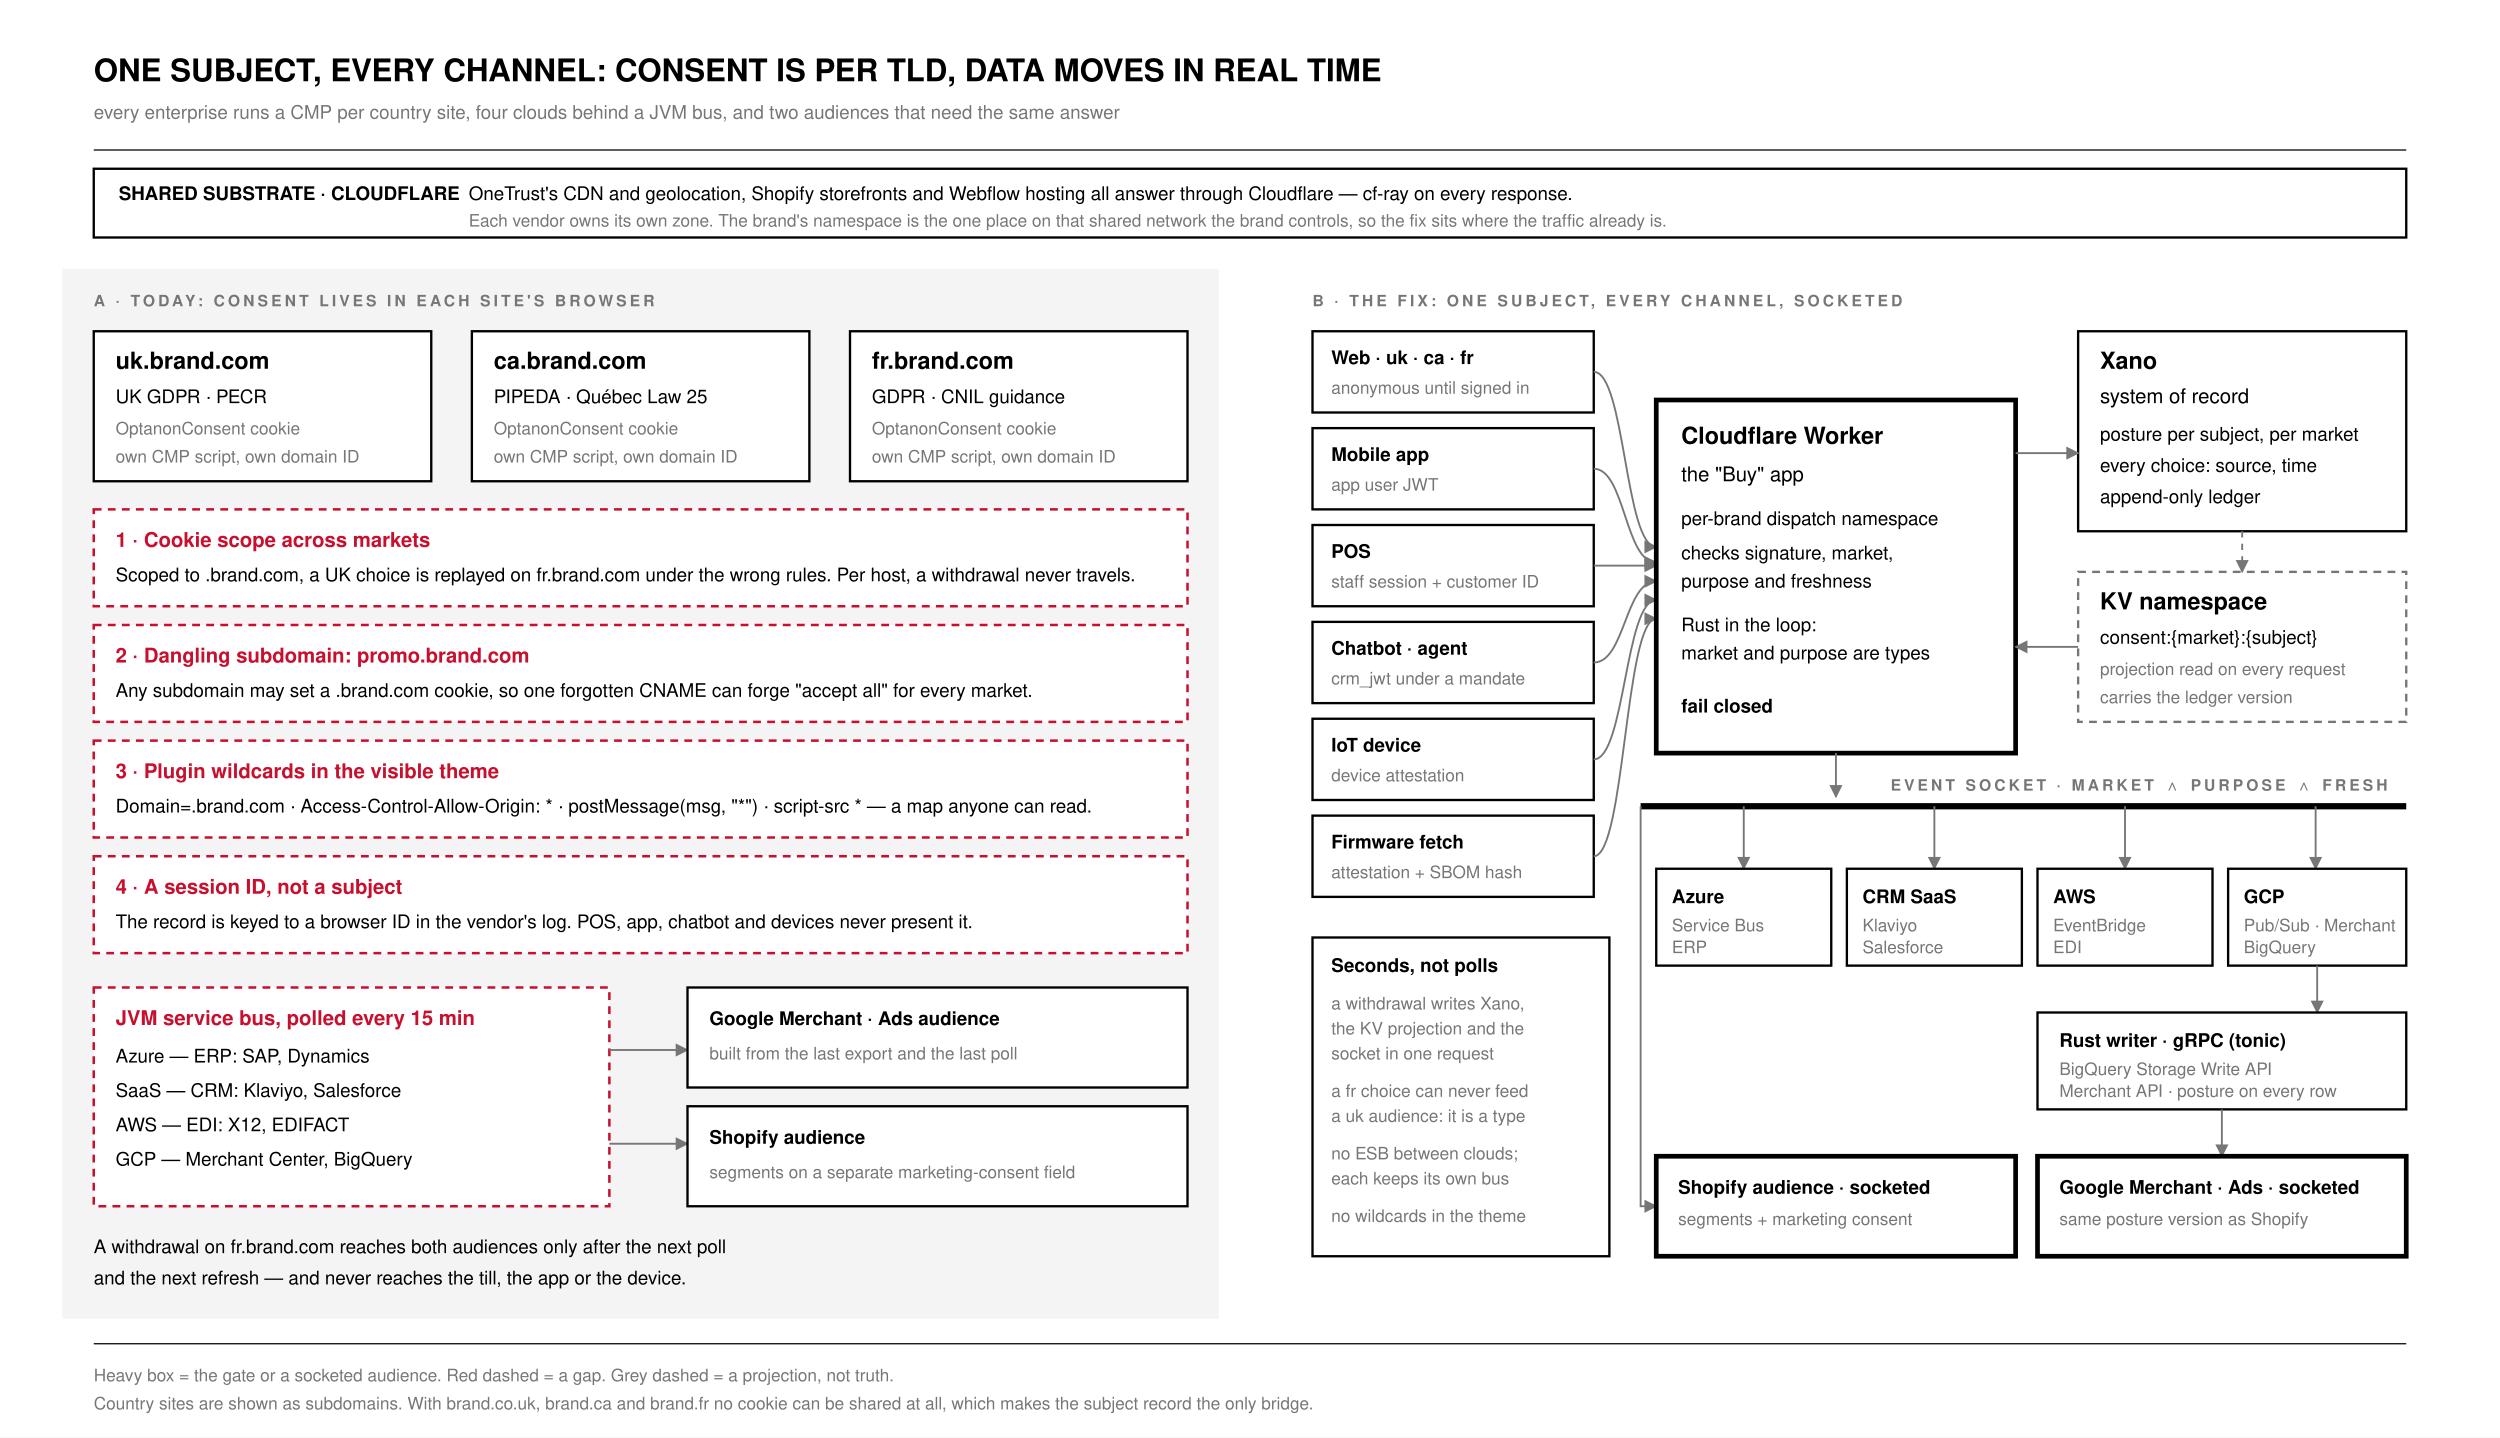
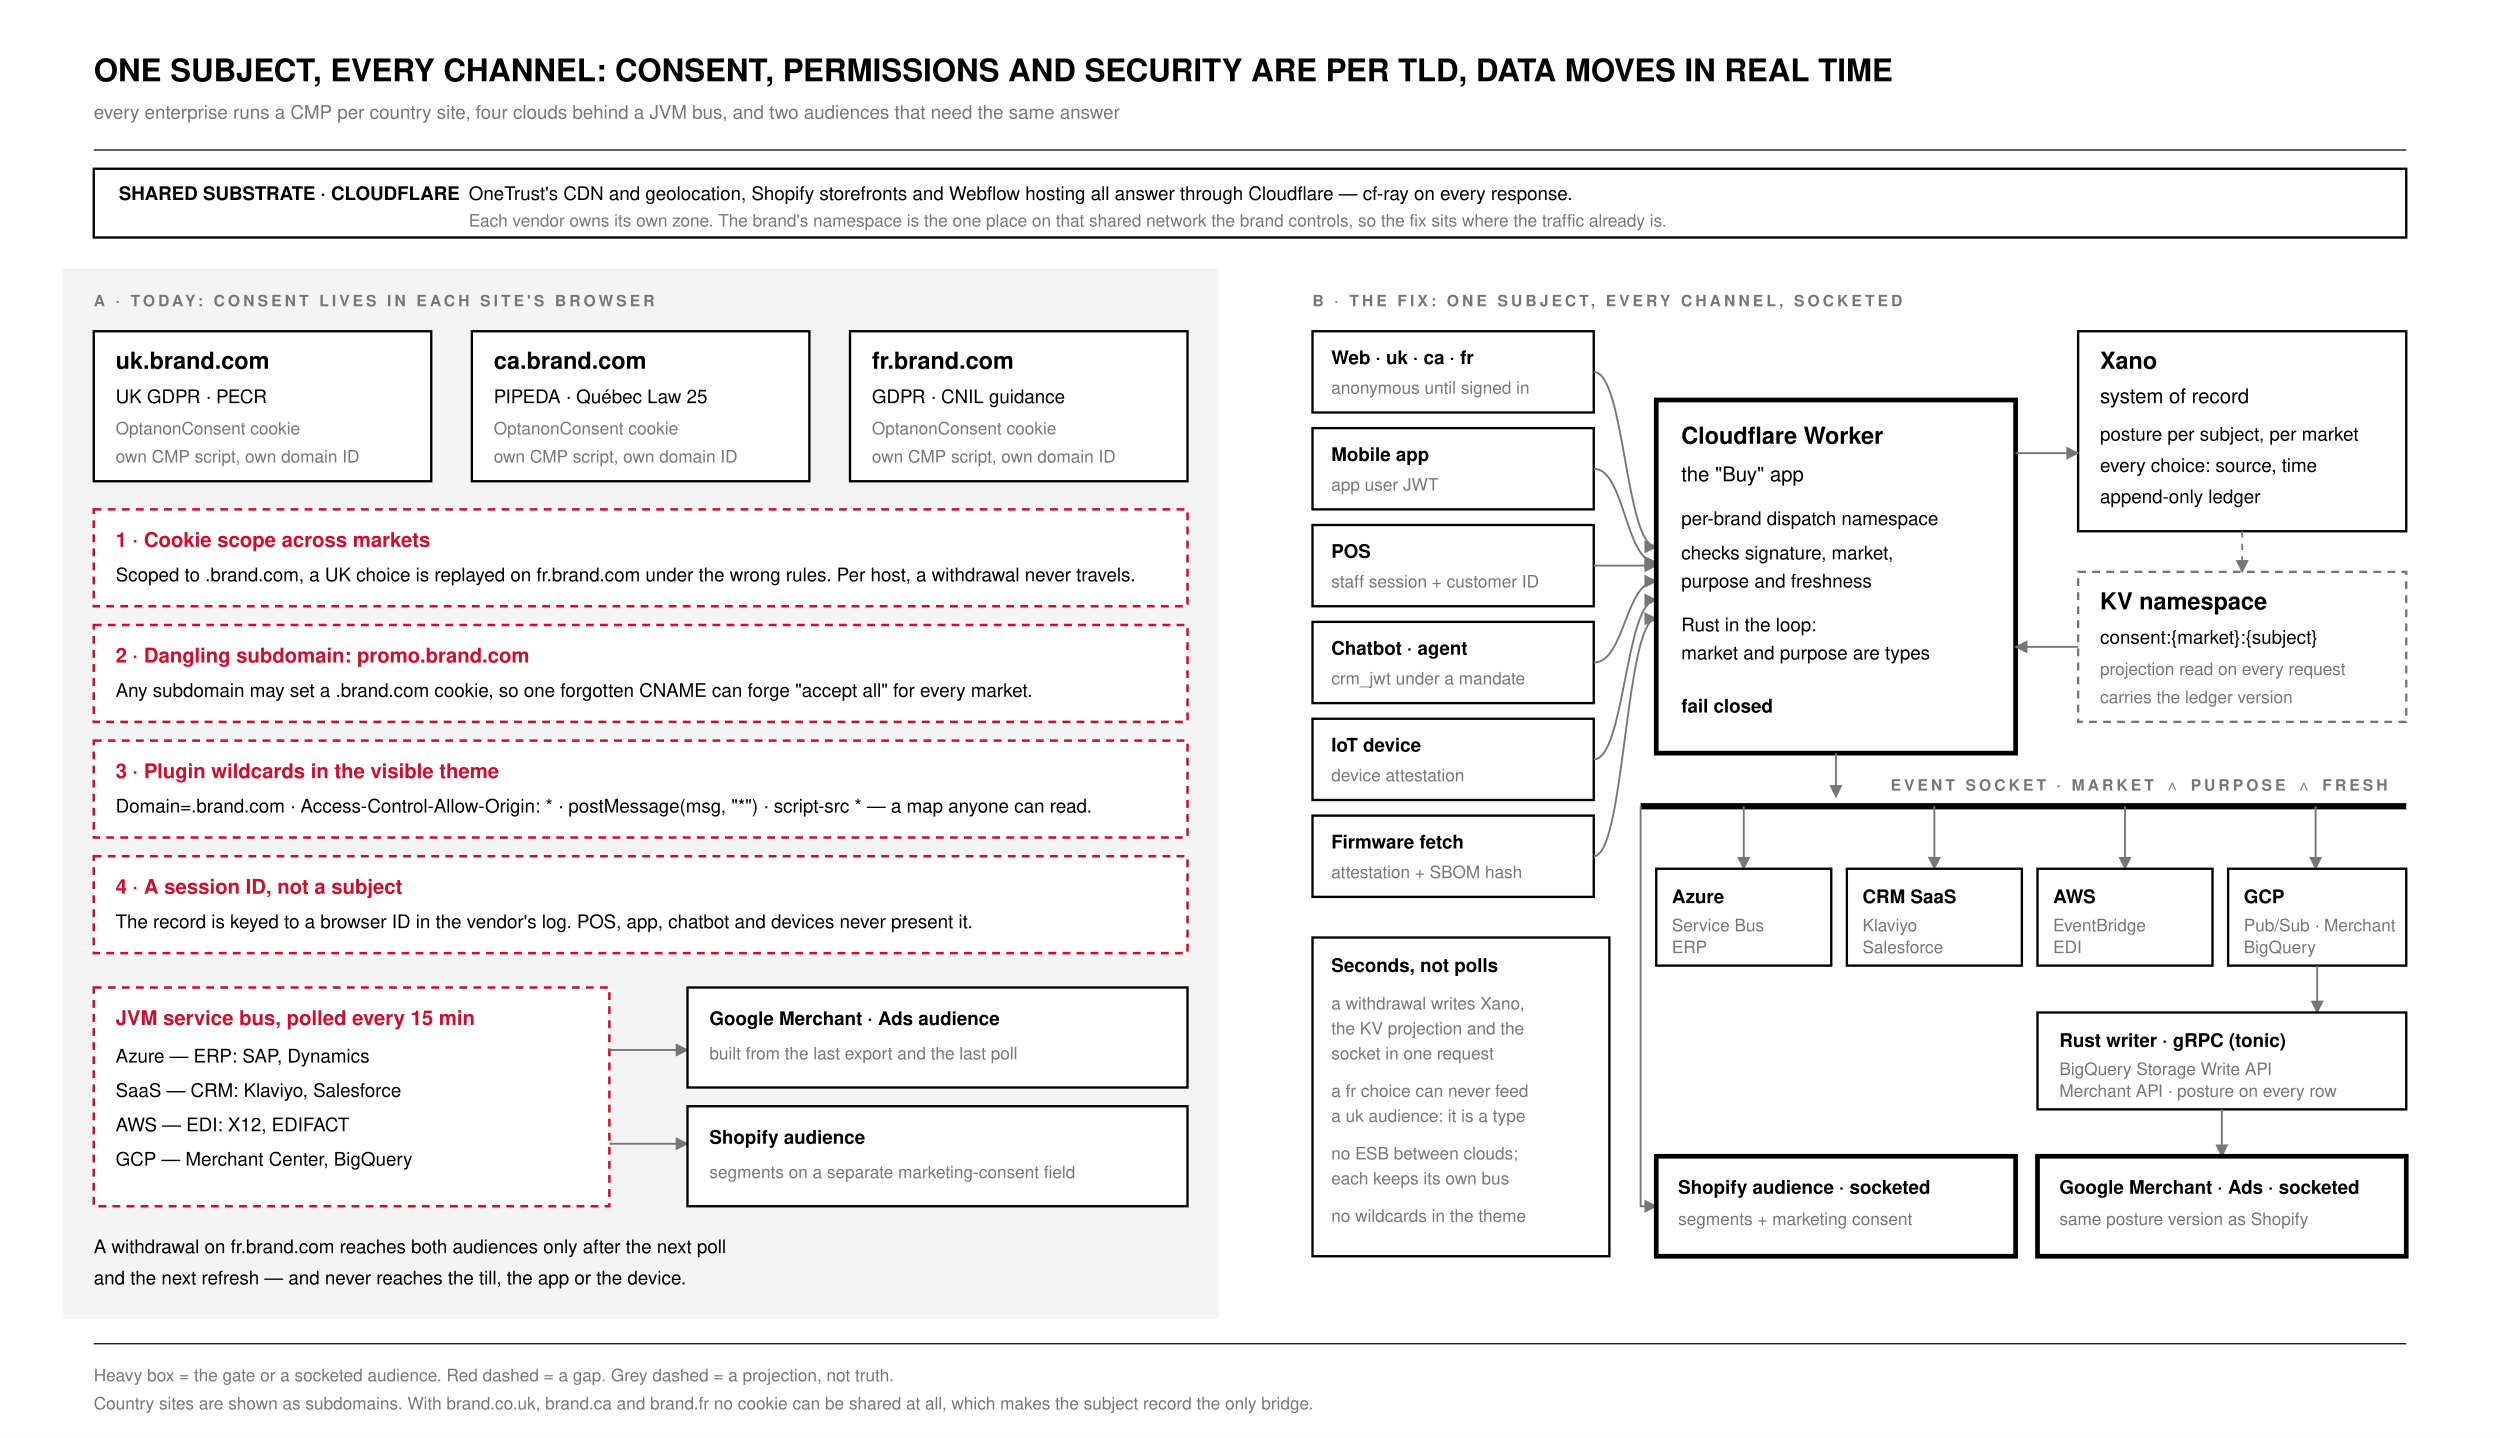
<svg xmlns="http://www.w3.org/2000/svg" version="1.1" viewBox="0 0 1600 920" role="img" aria-labelledby="t d">
  <defs>
    <style>
 .h{font:700 20px Helvetica,Arial,sans-serif;fill:#000}
 .sec{font:700 10px Helvetica,Arial,sans-serif;fill:#767676;letter-spacing:.2em}
 .bt{font:700 15px Helvetica,Arial,sans-serif;fill:#000}
 .k{font:700 12px Helvetica,Arial,sans-serif;fill:#000}
 .b{font:13px Helvetica,Arial,sans-serif;fill:#000}
 .c{font:12px Helvetica,Arial,sans-serif;fill:#000}
 .g{font:12px Helvetica,Arial,sans-serif;fill:#767676}
 .s{font:11px Helvetica,Arial,sans-serif;fill:#767676}
 .r{font:700 13px Helvetica,Arial,sans-serif;fill:#c8102e}
 .box{fill:#fff;stroke:#000;stroke-width:1.5}
 .goal{fill:#fff;stroke:#000;stroke-width:3}
 .gap{fill:#fff;stroke:#c8102e;stroke-width:1.6;stroke-dasharray:5 4}
 .proj{fill:#fff;stroke:#767676;stroke-width:1.5;stroke-dasharray:5 4}
 .band{fill:#f4f4f4;stroke:none}
 .rule{stroke:#000;stroke-width:.8;fill:none}
 .sock{stroke:#000;stroke-width:4;fill:none}
 .ln{stroke:#767676;stroke-width:1.2;fill:none}
 .dash{stroke:#767676;stroke-width:1.2;fill:none;stroke-dasharray:4 4}
 .ah{fill:#767676}
</style>
    <marker id="a" viewBox="0 0 10 10" refX="9" refY="5" markerWidth="7" markerHeight="7" orient="auto">
      <path class="ah" d="M0,0L10,5L0,10z" />
    </marker>
  </defs>
  <rect width="1600" height="920" fill="#fff" />
-   <text class="h" x="60" y="52">ONE SUBJECT, EVERY CHANNEL: CONSENT IS PER TLD, DATA MOVES IN REAL TIME</text>
+   <text class="h" x="60" y="52">ONE SUBJECT, EVERY CHANNEL: CONSENT, PERMISSIONS AND SECURITY ARE PER TLD, DATA MOVES IN REAL TIME</text>
  <text class="g" x="60" y="76">every enterprise runs a CMP per country site, four clouds behind a JVM bus, and two audiences that need the same answer</text>
  <path class="rule" d="M60,96H1540" />
  <rect class="box" x="60" y="108" width="1480" height="44" />
  <text class="k" x="76" y="128">SHARED SUBSTRATE · CLOUDFLARE</text>
  <text class="c" x="300" y="128">OneTrust's CDN and geolocation, Shopify storefronts and Webflow hosting all answer through Cloudflare — cf-ray on every response.</text>
  <text class="s" x="300" y="145">Each vendor owns its own zone. The brand's namespace is the one place on that shared network the brand controls, so the fix sits where the traffic already is.</text>
  <g transform="translate(0,60)">
    <rect class="band" x="40" y="112" width="740" height="672" />
    <text class="sec" x="60" y="136">A · TODAY: CONSENT LIVES IN EACH SITE'S BROWSER</text>
    <rect class="box" x="60" y="152" width="216" height="96" />
    <text class="bt" x="74" y="176">uk.brand.com</text>
    <text class="c" x="74" y="198">UK GDPR · PECR</text>
    <text class="s" x="74" y="218">OptanonConsent cookie</text>
    <text class="s" x="74" y="236">own CMP script, own domain ID</text>
    <rect class="box" x="302" y="152" width="216" height="96" />
    <text class="bt" x="316" y="176">ca.brand.com</text>
    <text class="c" x="316" y="198">PIPEDA · Québec Law 25</text>
    <text class="s" x="316" y="218">OptanonConsent cookie</text>
    <text class="s" x="316" y="236">own CMP script, own domain ID</text>
    <rect class="box" x="544" y="152" width="216" height="96" />
    <text class="bt" x="558" y="176">fr.brand.com</text>
    <text class="c" x="558" y="198">GDPR · CNIL guidance</text>
    <text class="s" x="558" y="218">OptanonConsent cookie</text>
    <text class="s" x="558" y="236">own CMP script, own domain ID</text>
    <rect class="gap" x="60" y="266" width="700" height="62" />
    <text class="r" x="74" y="290">1 · Cookie scope across markets</text>
    <text class="c" x="74" y="312">Scoped to .brand.com, a UK choice is replayed on fr.brand.com under the wrong rules. Per host, a withdrawal never travels.</text>
    <rect class="gap" x="60" y="340" width="700" height="62" />
    <text class="r" x="74" y="364">2 · Dangling subdomain: promo.brand.com</text>
    <text class="c" x="74" y="386">Any subdomain may set a .brand.com cookie, so one forgotten CNAME can forge "accept all" for every market.</text>
    <rect class="gap" x="60" y="414" width="700" height="62" />
    <text class="r" x="74" y="438">3 · Plugin wildcards in the visible theme</text>
    <text class="c" x="74" y="460">Domain=.brand.com · Access-Control-Allow-Origin: * · postMessage(msg, "*") · script-src * — a map anyone can read.</text>
    <rect class="gap" x="60" y="488" width="700" height="62" />
    <text class="r" x="74" y="512">4 · A session ID, not a subject</text>
    <text class="c" x="74" y="534">The record is keyed to a browser ID in the vendor's log. POS, app, chatbot and devices never present it.</text>
    <rect class="gap" x="60" y="572" width="330" height="140" />
    <text class="r" x="74" y="596">JVM service bus, polled every 15 min</text>
    <text class="c" x="74" y="620">Azure — ERP: SAP, Dynamics</text>
    <text class="c" x="74" y="642">SaaS — CRM: Klaviyo, Salesforce</text>
    <text class="c" x="74" y="664">AWS — EDI: X12, EDIFACT</text>
    <text class="c" x="74" y="686">GCP — Merchant Center, BigQuery</text>
    <path class="ln" d="M390,612H440" marker-end="url(#a)" />
    <path class="ln" d="M390,672H440" marker-end="url(#a)" />
    <rect class="box" x="440" y="572" width="320" height="64" />
    <text class="k" x="454" y="596">Google Merchant · Ads audience</text>
    <text class="s" x="454" y="618">built from the last export and the last poll</text>
    <rect class="box" x="440" y="648" width="320" height="64" />
    <text class="k" x="454" y="672">Shopify audience</text>
    <text class="s" x="454" y="694">segments on a separate marketing-consent field</text>
    <text class="c" x="60" y="742">A withdrawal on fr.brand.com reaches both audiences only after the next poll</text>
    <text class="c" x="60" y="762">and the next refresh — and never reaches the till, the app or the device.</text>
    <text class="sec" x="840" y="136">B · THE FIX: ONE SUBJECT, EVERY CHANNEL, SOCKETED</text>
    <rect class="box" x="840" y="152" width="180" height="52" />
    <text class="k" x="852" y="173">Web · uk · ca · fr</text>
    <text class="s" x="852" y="192">anonymous until signed in</text>
    <rect class="box" x="840" y="214" width="180" height="52" />
    <text class="k" x="852" y="235">Mobile app</text>
    <text class="s" x="852" y="254">app user JWT</text>
    <rect class="box" x="840" y="276" width="180" height="52" />
    <text class="k" x="852" y="297">POS</text>
    <text class="s" x="852" y="316">staff session + customer ID</text>
    <rect class="box" x="840" y="338" width="180" height="52" />
    <text class="k" x="852" y="359">Chatbot · agent</text>
    <text class="s" x="852" y="378">crm_jwt under a mandate</text>
    <rect class="box" x="840" y="400" width="180" height="52" />
    <text class="k" x="852" y="421">IoT device</text>
    <text class="s" x="852" y="440">device attestation</text>
    <rect class="box" x="840" y="462" width="180" height="52" />
    <text class="k" x="852" y="483">Firmware fetch</text>
    <text class="s" x="852" y="502">attestation + SBOM hash</text>
    <path class="ln" d="M1020,178C1040,178 1040,290 1060,290" marker-end="url(#a)" />
    <path class="ln" d="M1020,240C1040,240 1040,300 1060,300" marker-end="url(#a)" />
    <path class="ln" d="M1020,302H1060" marker-end="url(#a)" />
    <path class="ln" d="M1020,364C1040,364 1040,312 1060,312" marker-end="url(#a)" />
    <path class="ln" d="M1020,426C1040,426 1040,324 1060,324" marker-end="url(#a)" />
    <path class="ln" d="M1020,488C1040,488 1040,336 1060,336" marker-end="url(#a)" />
    <rect class="goal" x="1060" y="196" width="230" height="226" />
    <text class="bt" x="1076" y="224">Cloudflare Worker</text>
    <text class="b" x="1076" y="248">the "Buy" app</text>
    <text class="c" x="1076" y="276">per-brand dispatch namespace</text>
    <text class="c" x="1076" y="298">checks signature, market,</text>
    <text class="c" x="1076" y="316">purpose and freshness</text>
    <text class="c" x="1076" y="344">Rust in the loop:</text>
    <text class="c" x="1076" y="362">market and purpose are types</text>
    <text class="k" x="1076" y="396">fail closed</text>
    <rect class="box" x="1330" y="152" width="210" height="128" />
    <text class="bt" x="1344" y="176">Xano</text>
    <text class="b" x="1344" y="198">system of record</text>
    <text class="c" x="1344" y="222">posture per subject, per market</text>
    <text class="c" x="1344" y="242">every choice: source, time</text>
    <text class="c" x="1344" y="262">append-only ledger</text>
    <path class="ln" d="M1290,230H1330" marker-end="url(#a)" />
    <rect class="proj" x="1330" y="306" width="210" height="96" />
    <text class="bt" x="1344" y="330">KV namespace</text>
    <text class="c" x="1344" y="352">consent:{market}:{subject}</text>
    <text class="s" x="1344" y="372">projection read on every request</text>
    <text class="s" x="1344" y="390">carries the ledger version</text>
    <path class="dash" d="M1435,280V306" marker-end="url(#a)" />
    <path class="ln" d="M1330,354H1290" marker-end="url(#a)" />
    <path class="ln" d="M1175,422V450" marker-end="url(#a)" />
    <path class="sock" d="M1050,456H1540" />
    <text class="sec" x="1210" y="446">EVENT SOCKET · MARKET ∧ PURPOSE ∧ FRESH</text>
    <path class="ln" d="M1116,456V496" marker-end="url(#a)" />
    <path class="ln" d="M1238,456V496" marker-end="url(#a)" />
    <path class="ln" d="M1360,456V496" marker-end="url(#a)" />
    <path class="ln" d="M1482,456V496" marker-end="url(#a)" />
    <rect class="box" x="1060" y="496" width="112" height="62" />
    <text class="k" x="1070" y="518">Azure</text>
    <text class="s" x="1070" y="536">Service Bus</text>
    <text class="s" x="1070" y="550">ERP</text>
    <rect class="box" x="1182" y="496" width="112" height="62" />
    <text class="k" x="1192" y="518">CRM SaaS</text>
    <text class="s" x="1192" y="536">Klaviyo</text>
    <text class="s" x="1192" y="550">Salesforce</text>
    <rect class="box" x="1304" y="496" width="112" height="62" />
    <text class="k" x="1314" y="518">AWS</text>
    <text class="s" x="1314" y="536">EventBridge</text>
    <text class="s" x="1314" y="550">EDI</text>
    <rect class="box" x="1426" y="496" width="114" height="62" />
    <text class="k" x="1436" y="518">GCP</text>
    <text class="s" x="1436" y="536">Pub/Sub · Merchant</text>
    <text class="s" x="1436" y="550">BigQuery</text>
    <path class="ln" d="M1483,558V588" marker-end="url(#a)" />
    <rect class="box" x="1304" y="588" width="236" height="62" />
    <text class="k" x="1318" y="610">Rust writer · gRPC (tonic)</text>
    <text class="s" x="1318" y="628">BigQuery Storage Write API</text>
    <text class="s" x="1318" y="642">Merchant API · posture on every row</text>
    <path class="ln" d="M1050,456V712H1060" marker-end="url(#a)" />
    <path class="ln" d="M1422,650V680" marker-end="url(#a)" />
    <rect class="goal" x="1060" y="680" width="230" height="64" />
    <text class="k" x="1074" y="704">Shopify audience · socketed</text>
    <text class="s" x="1074" y="724">segments + marketing consent</text>
    <rect class="goal" x="1304" y="680" width="236" height="64" />
    <text class="k" x="1318" y="704">Google Merchant · Ads · socketed</text>
    <text class="s" x="1318" y="724">same posture version as Shopify</text>
    <rect class="box" x="840" y="540" width="190" height="204" />
    <text class="k" x="852" y="562">Seconds, not polls</text>
    <text class="s" x="852" y="586">a withdrawal writes Xano,</text>
    <text class="s" x="852" y="602">the KV projection and the</text>
    <text class="s" x="852" y="618">socket in one request</text>
    <text class="s" x="852" y="642">a fr choice can never feed</text>
    <text class="s" x="852" y="658">a uk audience: it is a type</text>
    <text class="s" x="852" y="682">no ESB between clouds;</text>
    <text class="s" x="852" y="698">each keeps its own bus</text>
    <text class="s" x="852" y="722">no wildcards in the theme</text>
    <path class="rule" d="M60,800H1540" />
    <text class="s" x="60" y="824">Heavy box = the gate or a socketed audience. Red dashed = a gap. Grey dashed = a projection, not truth.</text>
    <text class="s" x="60" y="842">Country sites are shown as subdomains. With brand.co.uk, brand.ca and brand.fr no cookie can be shared at all, which makes the subject record the only bridge.</text>
  </g>
</svg>
